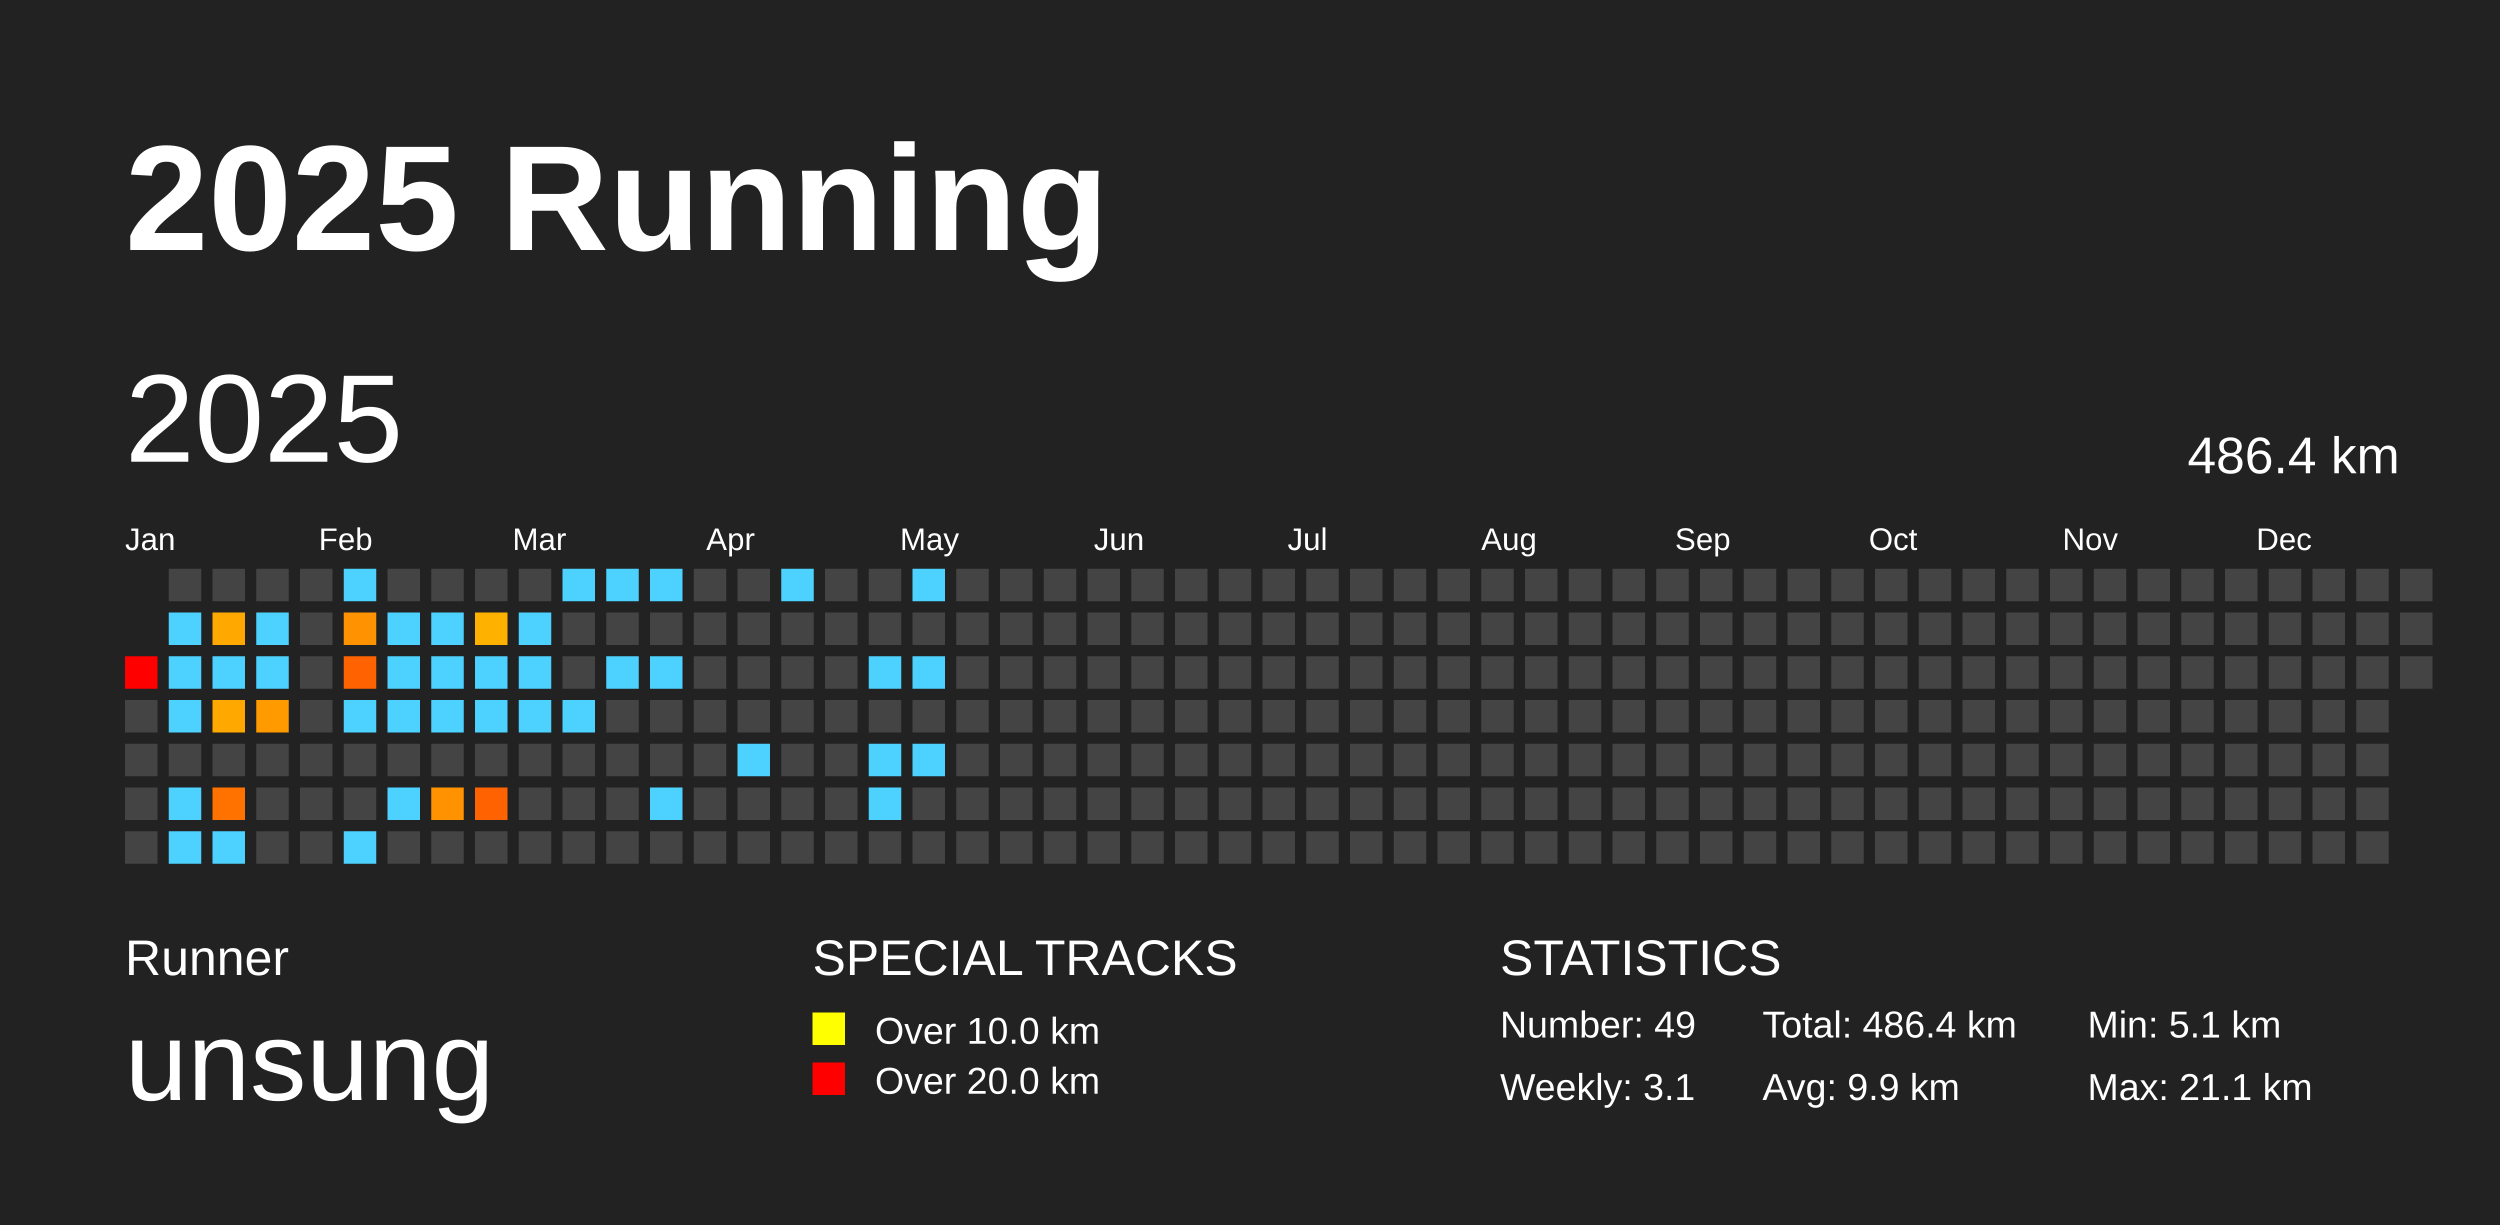
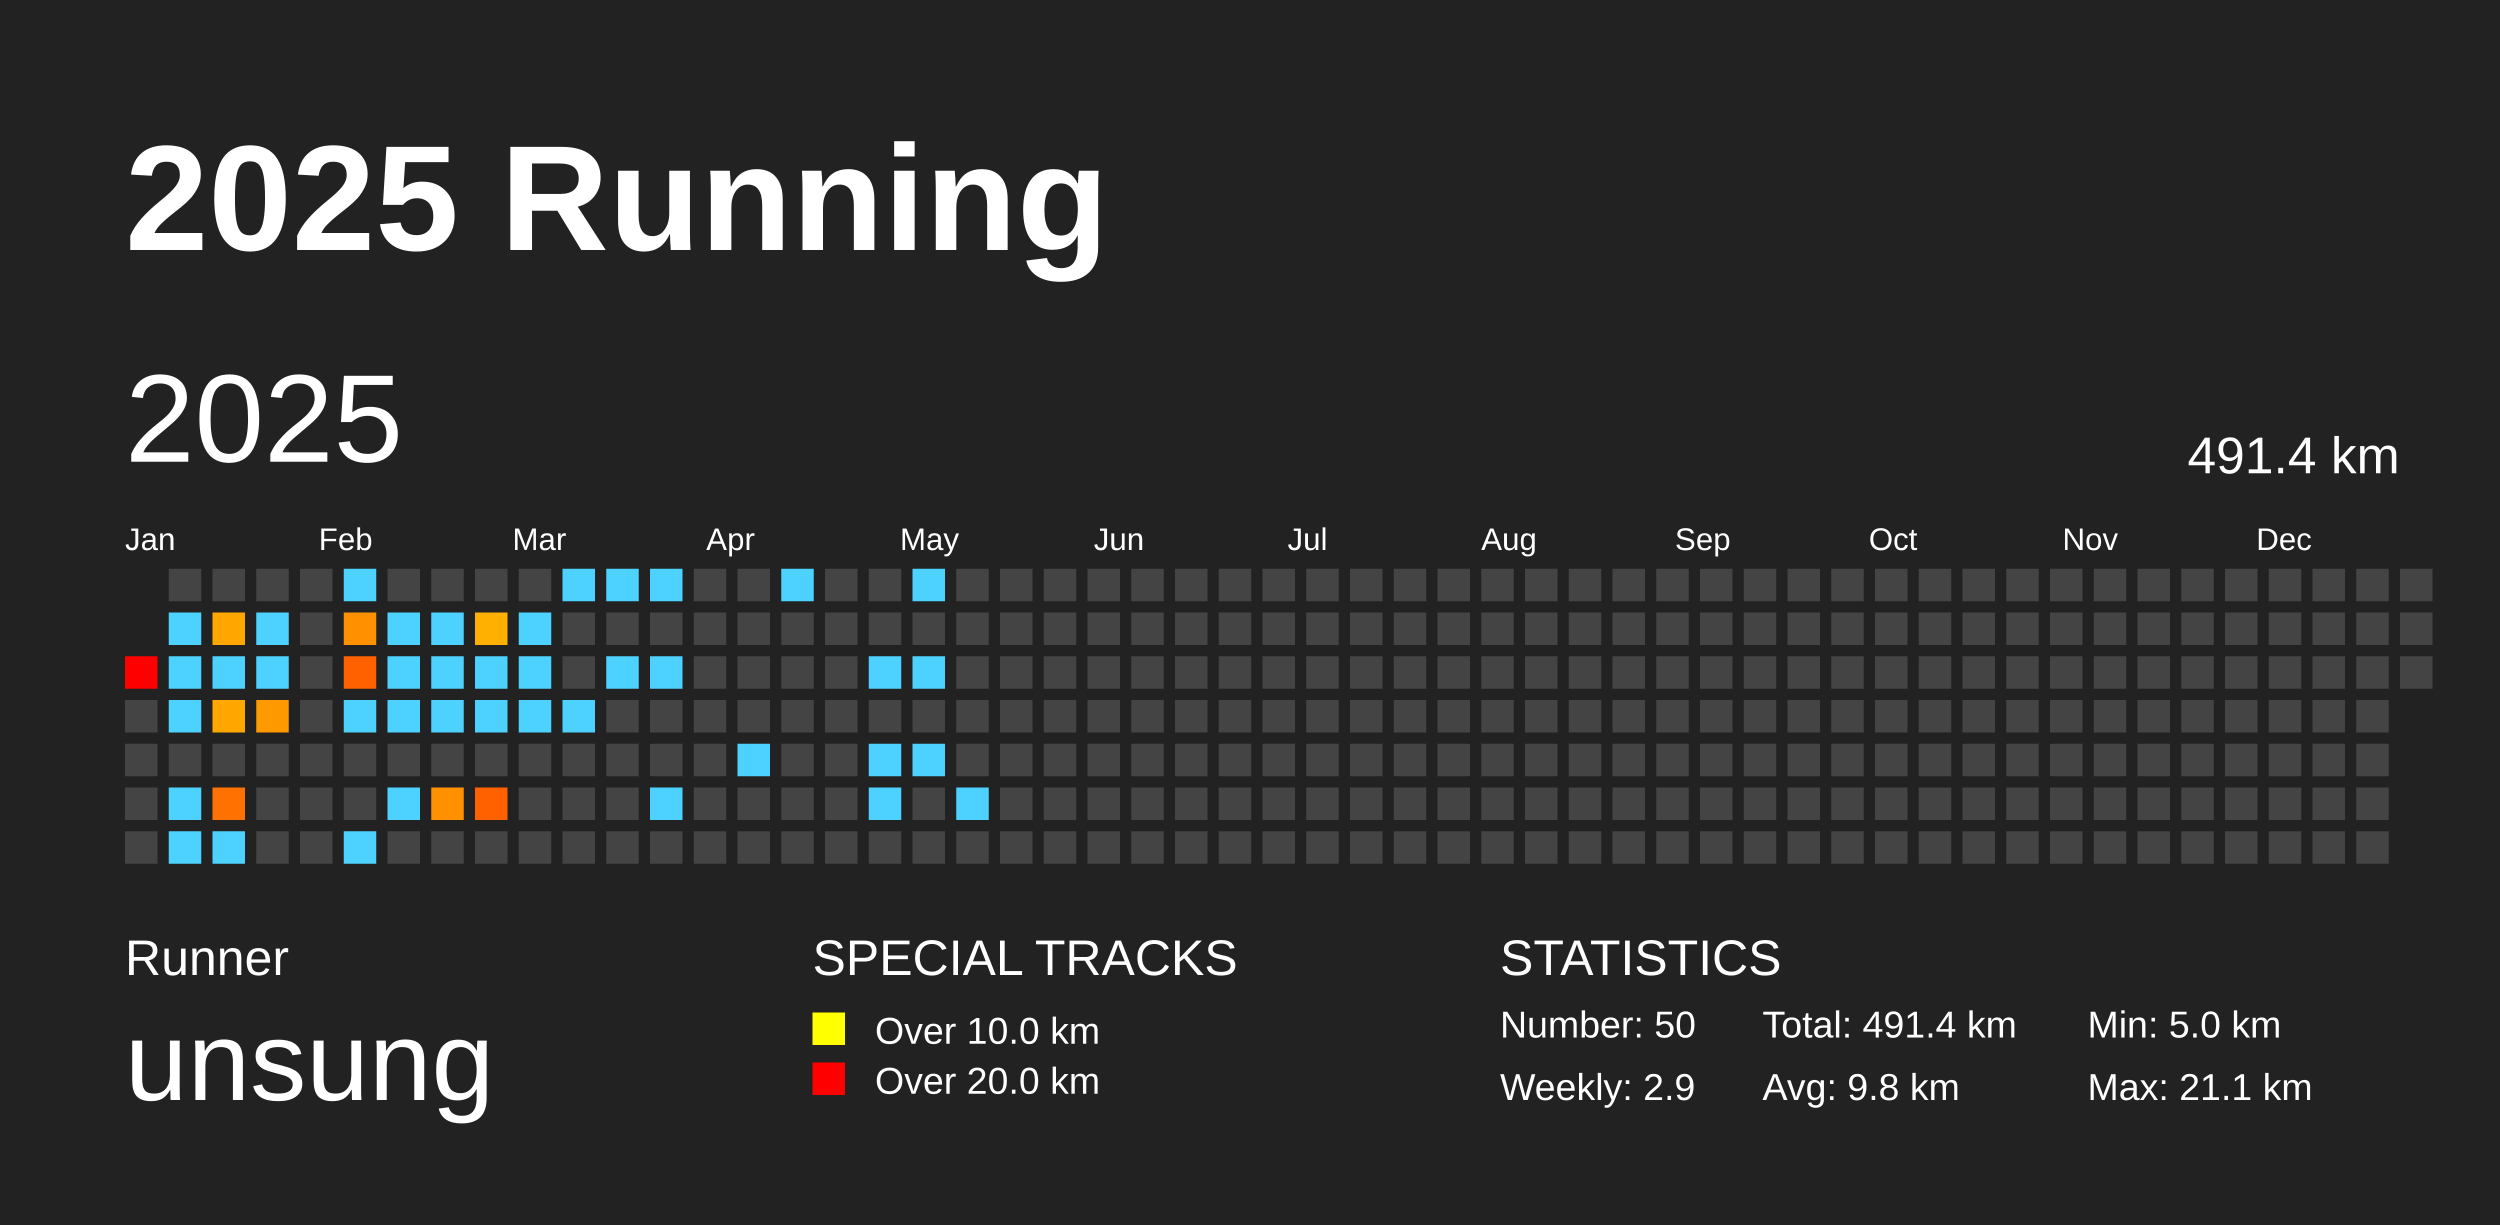
<svg xmlns="http://www.w3.org/2000/svg" baseProfile="full" height="98mm" version="1.1" viewBox="0,0,200,98" width="200mm">
  <defs />
  <rect fill="#222222" height="98" width="200" x="0" y="0" />
  <text fill="#FFFFFF" style="font-size:12px; font-family:Arial; font-weight:bold;" x="10" y="20">2025 Running</text>
  <text fill="#FFFFFF" style="font-size:4px; font-family:Arial" x="10" y="78">Runner</text>
  <text fill="#FFFFFF" style="font-size:9px; font-family:Arial" x="10" y="88">unsung</text>
  <text fill="#FFFFFF" style="font-size:4px; font-family:Arial" x="65" y="78">SPECIAL TRACKS</text>
  <rect fill="yellow" height="2.6" width="2.6" x="65" y="81" />
  <text fill="#FFFFFF" style="font-size:3px; font-family:Arial" x="70" y="83.5">Over 10.0 km</text>
  <rect fill="red" height="2.6" width="2.6" x="65" y="85" />
  <text fill="#FFFFFF" style="font-size:3px; font-family:Arial" x="70" y="87.5">Over 20.0 km</text>
  <text fill="#FFFFFF" style="font-size:4px; font-family:Arial" x="120" y="78">STATISTICS</text>
-   <text fill="#FFFFFF" style="font-size:3px; font-family:Arial" x="120" y="83">Number: 49</text>
-   <text fill="#FFFFFF" style="font-size:3px; font-family:Arial" x="120" y="88">Weekly: 3.1</text>
-   <text fill="#FFFFFF" style="font-size:3px; font-family:Arial" x="141" y="83">Total: 486.4 km</text>
-   <text fill="#FFFFFF" style="font-size:3px; font-family:Arial" x="141" y="88">Avg: 9.9 km</text>
-   <text fill="#FFFFFF" style="font-size:3px; font-family:Arial" x="167" y="83">Min: 5.1 km</text>
+   <text fill="#FFFFFF" style="font-size:3px; font-family:Arial" x="120" y="83">Number: 50</text>
+   <text fill="#FFFFFF" style="font-size:3px; font-family:Arial" x="120" y="88">Weekly: 2.9</text>
+   <text fill="#FFFFFF" style="font-size:3px; font-family:Arial" x="141" y="83">Total: 491.4 km</text>
+   <text fill="#FFFFFF" style="font-size:3px; font-family:Arial" x="141" y="88">Avg: 9.8 km</text>
+   <text fill="#FFFFFF" style="font-size:3px; font-family:Arial" x="167" y="83">Min: 5.0 km</text>
  <text fill="#FFFFFF" style="font-size:3px; font-family:Arial" x="167" y="88">Max: 21.1 km</text>
  <text dominant-baseline="hanging" fill="#FFFFFF" style="font-size:10.0px; font-family:Arial;" x="10" y="30">2025</text>
-   <text dominant-baseline="hanging" fill="#FFFFFF" style="font-size:4.125px; font-family:Arial;" x="175" y="35">486.4 km</text>
+   <text dominant-baseline="hanging" fill="#FFFFFF" style="font-size:4.125px; font-family:Arial;" x="175" y="35">491.4 km</text>
  <text fill="#FFFFFF" style="font-size:2.5px; font-family:Arial" x="10.0" y="44">Jan</text>
  <text fill="#FFFFFF" style="font-size:2.5px; font-family:Arial" x="25.5" y="44">Feb</text>
  <text fill="#FFFFFF" style="font-size:2.5px; font-family:Arial" x="41.0" y="44">Mar</text>
  <text fill="#FFFFFF" style="font-size:2.5px; font-family:Arial" x="56.5" y="44">Apr</text>
  <text fill="#FFFFFF" style="font-size:2.5px; font-family:Arial" x="72.0" y="44">May</text>
  <text fill="#FFFFFF" style="font-size:2.5px; font-family:Arial" x="87.5" y="44">Jun</text>
  <text fill="#FFFFFF" style="font-size:2.5px; font-family:Arial" x="103.0" y="44">Jul</text>
  <text fill="#FFFFFF" style="font-size:2.5px; font-family:Arial" x="118.5" y="44">Aug</text>
  <text fill="#FFFFFF" style="font-size:2.5px; font-family:Arial" x="134.0" y="44">Sep</text>
  <text fill="#FFFFFF" style="font-size:2.5px; font-family:Arial" x="149.5" y="44">Oct</text>
  <text fill="#FFFFFF" style="font-size:2.5px; font-family:Arial" x="165.0" y="44">Nov</text>
  <text fill="#FFFFFF" style="font-size:2.5px; font-family:Arial" x="180.5" y="44">Dec</text>
  <rect fill="red" height="2.6" width="2.6" x="10.0" y="52.5" />
  <rect fill="#444444" height="2.6" width="2.6" x="10.0" y="56.0" />
  <rect fill="#444444" height="2.6" width="2.6" x="10.0" y="59.5" />
  <rect fill="#444444" height="2.6" width="2.6" x="10.0" y="63.0" />
  <rect fill="#444444" height="2.6" width="2.6" x="10.0" y="66.5" />
  <rect fill="#444444" height="2.6" width="2.6" x="13.5" y="45.5" />
  <rect fill="#4dd2ff" height="2.6" width="2.6" x="13.5" y="49.0" />
  <rect fill="#4dd2ff" height="2.6" width="2.6" x="13.5" y="52.5" />
  <rect fill="#4dd2ff" height="2.6" width="2.6" x="13.5" y="56.0" />
  <rect fill="#444444" height="2.6" width="2.6" x="13.5" y="59.5" />
  <rect fill="#4dd2ff" height="2.6" width="2.6" x="13.5" y="63.0" />
  <rect fill="#4dd2ff" height="2.6" width="2.6" x="13.5" y="66.5" />
  <rect fill="#444444" height="2.6" width="2.6" x="17.0" y="45.5" />
-   <rect fill="#ffa800" height="2.6" width="2.6" x="17.0" y="49.0" />
+   <rect fill="#ffa700" height="2.6" width="2.6" x="17.0" y="49.0" />
  <rect fill="#4dd2ff" height="2.6" width="2.6" x="17.0" y="52.5" />
-   <rect fill="#ffa900" height="2.6" width="2.6" x="17.0" y="56.0" />
+   <rect fill="#ffa700" height="2.6" width="2.6" x="17.0" y="56.0" />
  <rect fill="#444444" height="2.6" width="2.6" x="17.0" y="59.5" />
-   <rect fill="#ff7200" height="2.6" width="2.6" x="17.0" y="63.0" />
+   <rect fill="#ff7100" height="2.6" width="2.6" x="17.0" y="63.0" />
  <rect fill="#4dd2ff" height="2.6" width="2.6" x="17.0" y="66.5" />
  <rect fill="#444444" height="2.6" width="2.6" x="20.5" y="45.5" />
  <rect fill="#4dd2ff" height="2.6" width="2.6" x="20.5" y="49.0" />
  <rect fill="#4dd2ff" height="2.6" width="2.6" x="20.5" y="52.5" />
-   <rect fill="#ff9a00" height="2.6" width="2.6" x="20.5" y="56.0" />
+   <rect fill="#ff9900" height="2.6" width="2.6" x="20.5" y="56.0" />
  <rect fill="#444444" height="2.6" width="2.6" x="20.5" y="59.5" />
  <rect fill="#444444" height="2.6" width="2.6" x="20.5" y="63.0" />
  <rect fill="#444444" height="2.6" width="2.6" x="20.5" y="66.5" />
  <rect fill="#444444" height="2.6" width="2.6" x="24.0" y="45.5" />
  <rect fill="#444444" height="2.6" width="2.6" x="24.0" y="49.0" />
  <rect fill="#444444" height="2.6" width="2.6" x="24.0" y="52.5" />
  <rect fill="#444444" height="2.6" width="2.6" x="24.0" y="56.0" />
  <rect fill="#444444" height="2.6" width="2.6" x="24.0" y="59.5" />
  <rect fill="#444444" height="2.6" width="2.6" x="24.0" y="63.0" />
  <rect fill="#444444" height="2.6" width="2.6" x="24.0" y="66.5" />
  <rect fill="#4dd2ff" height="2.6" width="2.6" x="27.5" y="45.5" />
-   <rect fill="#ff9200" height="2.6" width="2.6" x="27.5" y="49.0" />
-   <rect fill="#ff6200" height="2.6" width="2.6" x="27.5" y="52.5" />
+   <rect fill="#ff9000" height="2.6" width="2.6" x="27.5" y="49.0" />
+   <rect fill="#ff6100" height="2.6" width="2.6" x="27.5" y="52.5" />
  <rect fill="#4dd2ff" height="2.6" width="2.6" x="27.5" y="56.0" />
  <rect fill="#444444" height="2.6" width="2.6" x="27.5" y="59.5" />
  <rect fill="#444444" height="2.6" width="2.6" x="27.5" y="63.0" />
  <rect fill="#4dd2ff" height="2.6" width="2.6" x="27.5" y="66.5" />
  <rect fill="#444444" height="2.6" width="2.6" x="31.0" y="45.5" />
  <rect fill="#4dd2ff" height="2.6" width="2.6" x="31.0" y="49.0" />
  <rect fill="#4dd2ff" height="2.6" width="2.6" x="31.0" y="52.5" />
  <rect fill="#4dd2ff" height="2.6" width="2.6" x="31.0" y="56.0" />
  <rect fill="#444444" height="2.6" width="2.6" x="31.0" y="59.5" />
  <rect fill="#4dd2ff" height="2.6" width="2.6" x="31.0" y="63.0" />
  <rect fill="#444444" height="2.6" width="2.6" x="31.0" y="66.5" />
  <rect fill="#444444" height="2.6" width="2.6" x="34.5" y="45.5" />
  <rect fill="#4dd2ff" height="2.6" width="2.6" x="34.5" y="49.0" />
  <rect fill="#4dd2ff" height="2.6" width="2.6" x="34.5" y="52.5" />
  <rect fill="#4dd2ff" height="2.6" width="2.6" x="34.5" y="56.0" />
  <rect fill="#444444" height="2.6" width="2.6" x="34.5" y="59.5" />
-   <rect fill="#ff9200" height="2.6" width="2.6" x="34.5" y="63.0" />
+   <rect fill="#ff9100" height="2.6" width="2.6" x="34.5" y="63.0" />
  <rect fill="#444444" height="2.6" width="2.6" x="34.5" y="66.5" />
  <rect fill="#444444" height="2.6" width="2.6" x="38.0" y="45.5" />
-   <rect fill="#ffb100" height="2.6" width="2.6" x="38.0" y="49.0" />
+   <rect fill="#ffb000" height="2.6" width="2.6" x="38.0" y="49.0" />
  <rect fill="#4dd2ff" height="2.6" width="2.6" x="38.0" y="52.5" />
  <rect fill="#4dd2ff" height="2.6" width="2.6" x="38.0" y="56.0" />
  <rect fill="#444444" height="2.6" width="2.6" x="38.0" y="59.5" />
-   <rect fill="#ff6200" height="2.6" width="2.6" x="38.0" y="63.0" />
+   <rect fill="#ff6100" height="2.6" width="2.6" x="38.0" y="63.0" />
  <rect fill="#444444" height="2.6" width="2.6" x="38.0" y="66.5" />
  <rect fill="#444444" height="2.6" width="2.6" x="41.5" y="45.5" />
  <rect fill="#4dd2ff" height="2.6" width="2.6" x="41.5" y="49.0" />
  <rect fill="#4dd2ff" height="2.6" width="2.6" x="41.5" y="52.5" />
  <rect fill="#4dd2ff" height="2.6" width="2.6" x="41.5" y="56.0" />
  <rect fill="#444444" height="2.6" width="2.6" x="41.5" y="59.5" />
  <rect fill="#444444" height="2.6" width="2.6" x="41.5" y="63.0" />
  <rect fill="#444444" height="2.6" width="2.6" x="41.5" y="66.5" />
  <rect fill="#4dd2ff" height="2.6" width="2.6" x="45.0" y="45.5" />
  <rect fill="#444444" height="2.6" width="2.6" x="45.0" y="49.0" />
  <rect fill="#444444" height="2.6" width="2.6" x="45.0" y="52.5" />
  <rect fill="#4dd2ff" height="2.6" width="2.6" x="45.0" y="56.0" />
  <rect fill="#444444" height="2.6" width="2.6" x="45.0" y="59.5" />
  <rect fill="#444444" height="2.6" width="2.6" x="45.0" y="63.0" />
  <rect fill="#444444" height="2.6" width="2.6" x="45.0" y="66.5" />
  <rect fill="#4dd2ff" height="2.6" width="2.6" x="48.5" y="45.5" />
  <rect fill="#444444" height="2.6" width="2.6" x="48.5" y="49.0" />
  <rect fill="#4dd2ff" height="2.6" width="2.6" x="48.5" y="52.5" />
  <rect fill="#444444" height="2.6" width="2.6" x="48.5" y="56.0" />
  <rect fill="#444444" height="2.6" width="2.6" x="48.5" y="59.5" />
  <rect fill="#444444" height="2.6" width="2.6" x="48.5" y="63.0" />
  <rect fill="#444444" height="2.6" width="2.6" x="48.5" y="66.5" />
  <rect fill="#4dd2ff" height="2.6" width="2.6" x="52.0" y="45.5" />
  <rect fill="#444444" height="2.6" width="2.6" x="52.0" y="49.0" />
  <rect fill="#4dd2ff" height="2.6" width="2.6" x="52.0" y="52.5" />
  <rect fill="#444444" height="2.6" width="2.6" x="52.0" y="56.0" />
  <rect fill="#444444" height="2.6" width="2.6" x="52.0" y="59.5" />
  <rect fill="#4dd2ff" height="2.6" width="2.6" x="52.0" y="63.0" />
  <rect fill="#444444" height="2.6" width="2.6" x="52.0" y="66.5" />
  <rect fill="#444444" height="2.6" width="2.6" x="55.5" y="45.5" />
  <rect fill="#444444" height="2.6" width="2.6" x="55.5" y="49.0" />
  <rect fill="#444444" height="2.6" width="2.6" x="55.5" y="52.5" />
  <rect fill="#444444" height="2.6" width="2.6" x="55.5" y="56.0" />
  <rect fill="#444444" height="2.6" width="2.6" x="55.5" y="59.5" />
  <rect fill="#444444" height="2.6" width="2.6" x="55.5" y="63.0" />
  <rect fill="#444444" height="2.6" width="2.6" x="55.5" y="66.5" />
  <rect fill="#444444" height="2.6" width="2.6" x="59.0" y="45.5" />
  <rect fill="#444444" height="2.6" width="2.6" x="59.0" y="49.0" />
  <rect fill="#444444" height="2.6" width="2.6" x="59.0" y="52.5" />
  <rect fill="#444444" height="2.6" width="2.6" x="59.0" y="56.0" />
  <rect fill="#4dd2ff" height="2.6" width="2.6" x="59.0" y="59.5" />
  <rect fill="#444444" height="2.6" width="2.6" x="59.0" y="63.0" />
  <rect fill="#444444" height="2.6" width="2.6" x="59.0" y="66.5" />
  <rect fill="#4dd2ff" height="2.6" width="2.6" x="62.5" y="45.5" />
  <rect fill="#444444" height="2.6" width="2.6" x="62.5" y="49.0" />
  <rect fill="#444444" height="2.6" width="2.6" x="62.5" y="52.5" />
  <rect fill="#444444" height="2.6" width="2.6" x="62.5" y="56.0" />
  <rect fill="#444444" height="2.6" width="2.6" x="62.5" y="59.5" />
  <rect fill="#444444" height="2.6" width="2.6" x="62.5" y="63.0" />
  <rect fill="#444444" height="2.6" width="2.6" x="62.5" y="66.5" />
  <rect fill="#444444" height="2.6" width="2.6" x="66.0" y="45.5" />
  <rect fill="#444444" height="2.6" width="2.6" x="66.0" y="49.0" />
  <rect fill="#444444" height="2.6" width="2.6" x="66.0" y="52.5" />
  <rect fill="#444444" height="2.6" width="2.6" x="66.0" y="56.0" />
  <rect fill="#444444" height="2.6" width="2.6" x="66.0" y="59.5" />
  <rect fill="#444444" height="2.6" width="2.6" x="66.0" y="63.0" />
  <rect fill="#444444" height="2.6" width="2.6" x="66.0" y="66.5" />
  <rect fill="#444444" height="2.6" width="2.6" x="69.5" y="45.5" />
  <rect fill="#444444" height="2.6" width="2.6" x="69.5" y="49.0" />
  <rect fill="#4dd2ff" height="2.6" width="2.6" x="69.5" y="52.5" />
  <rect fill="#444444" height="2.6" width="2.6" x="69.5" y="56.0" />
  <rect fill="#4dd2ff" height="2.6" width="2.6" x="69.5" y="59.5" />
  <rect fill="#4dd2ff" height="2.6" width="2.6" x="69.5" y="63.0" />
  <rect fill="#444444" height="2.6" width="2.6" x="69.5" y="66.5" />
  <rect fill="#4dd2ff" height="2.6" width="2.6" x="73.0" y="45.5" />
  <rect fill="#444444" height="2.6" width="2.6" x="73.0" y="49.0" />
  <rect fill="#4dd2ff" height="2.6" width="2.6" x="73.0" y="52.5" />
  <rect fill="#444444" height="2.6" width="2.6" x="73.0" y="56.0" />
  <rect fill="#4dd2ff" height="2.6" width="2.6" x="73.0" y="59.5" />
  <rect fill="#444444" height="2.6" width="2.6" x="73.0" y="63.0" />
  <rect fill="#444444" height="2.6" width="2.6" x="73.0" y="66.5" />
  <rect fill="#444444" height="2.6" width="2.6" x="76.5" y="45.5" />
  <rect fill="#444444" height="2.6" width="2.6" x="76.5" y="49.0" />
  <rect fill="#444444" height="2.6" width="2.6" x="76.5" y="52.5" />
  <rect fill="#444444" height="2.6" width="2.6" x="76.5" y="56.0" />
  <rect fill="#444444" height="2.6" width="2.6" x="76.5" y="59.5" />
-   <rect fill="#444444" height="2.6" width="2.6" x="76.5" y="63.0" />
+   <rect fill="#4dd2ff" height="2.6" width="2.6" x="76.5" y="63.0" />
  <rect fill="#444444" height="2.6" width="2.6" x="76.5" y="66.5" />
  <rect fill="#444444" height="2.6" width="2.6" x="80.0" y="45.5" />
  <rect fill="#444444" height="2.6" width="2.6" x="80.0" y="49.0" />
  <rect fill="#444444" height="2.6" width="2.6" x="80.0" y="52.5" />
  <rect fill="#444444" height="2.6" width="2.6" x="80.0" y="56.0" />
  <rect fill="#444444" height="2.6" width="2.6" x="80.0" y="59.5" />
  <rect fill="#444444" height="2.6" width="2.6" x="80.0" y="63.0" />
  <rect fill="#444444" height="2.6" width="2.6" x="80.0" y="66.5" />
  <rect fill="#444444" height="2.6" width="2.6" x="83.5" y="45.5" />
  <rect fill="#444444" height="2.6" width="2.6" x="83.5" y="49.0" />
  <rect fill="#444444" height="2.6" width="2.6" x="83.5" y="52.5" />
  <rect fill="#444444" height="2.6" width="2.6" x="83.5" y="56.0" />
  <rect fill="#444444" height="2.6" width="2.6" x="83.5" y="59.5" />
  <rect fill="#444444" height="2.6" width="2.6" x="83.5" y="63.0" />
  <rect fill="#444444" height="2.6" width="2.6" x="83.5" y="66.5" />
  <rect fill="#444444" height="2.6" width="2.6" x="87.0" y="45.5" />
  <rect fill="#444444" height="2.6" width="2.6" x="87.0" y="49.0" />
  <rect fill="#444444" height="2.6" width="2.6" x="87.0" y="52.5" />
  <rect fill="#444444" height="2.6" width="2.6" x="87.0" y="56.0" />
  <rect fill="#444444" height="2.6" width="2.6" x="87.0" y="59.5" />
  <rect fill="#444444" height="2.6" width="2.6" x="87.0" y="63.0" />
  <rect fill="#444444" height="2.6" width="2.6" x="87.0" y="66.5" />
  <rect fill="#444444" height="2.6" width="2.6" x="90.5" y="45.5" />
  <rect fill="#444444" height="2.6" width="2.6" x="90.5" y="49.0" />
  <rect fill="#444444" height="2.6" width="2.6" x="90.5" y="52.5" />
  <rect fill="#444444" height="2.6" width="2.6" x="90.5" y="56.0" />
  <rect fill="#444444" height="2.6" width="2.6" x="90.5" y="59.5" />
  <rect fill="#444444" height="2.6" width="2.6" x="90.5" y="63.0" />
  <rect fill="#444444" height="2.6" width="2.6" x="90.5" y="66.5" />
  <rect fill="#444444" height="2.6" width="2.6" x="94.0" y="45.5" />
  <rect fill="#444444" height="2.6" width="2.6" x="94.0" y="49.0" />
  <rect fill="#444444" height="2.6" width="2.6" x="94.0" y="52.5" />
  <rect fill="#444444" height="2.6" width="2.6" x="94.0" y="56.0" />
  <rect fill="#444444" height="2.6" width="2.6" x="94.0" y="59.5" />
  <rect fill="#444444" height="2.6" width="2.6" x="94.0" y="63.0" />
  <rect fill="#444444" height="2.6" width="2.6" x="94.0" y="66.5" />
  <rect fill="#444444" height="2.6" width="2.6" x="97.5" y="45.5" />
  <rect fill="#444444" height="2.6" width="2.6" x="97.5" y="49.0" />
  <rect fill="#444444" height="2.6" width="2.6" x="97.5" y="52.5" />
  <rect fill="#444444" height="2.6" width="2.6" x="97.5" y="56.0" />
  <rect fill="#444444" height="2.6" width="2.6" x="97.5" y="59.5" />
  <rect fill="#444444" height="2.6" width="2.6" x="97.5" y="63.0" />
  <rect fill="#444444" height="2.6" width="2.6" x="97.5" y="66.5" />
  <rect fill="#444444" height="2.6" width="2.6" x="101.0" y="45.5" />
  <rect fill="#444444" height="2.6" width="2.6" x="101.0" y="49.0" />
  <rect fill="#444444" height="2.6" width="2.6" x="101.0" y="52.5" />
  <rect fill="#444444" height="2.6" width="2.6" x="101.0" y="56.0" />
  <rect fill="#444444" height="2.6" width="2.6" x="101.0" y="59.5" />
  <rect fill="#444444" height="2.6" width="2.6" x="101.0" y="63.0" />
  <rect fill="#444444" height="2.6" width="2.6" x="101.0" y="66.5" />
  <rect fill="#444444" height="2.6" width="2.6" x="104.5" y="45.5" />
  <rect fill="#444444" height="2.6" width="2.6" x="104.5" y="49.0" />
  <rect fill="#444444" height="2.6" width="2.6" x="104.5" y="52.5" />
  <rect fill="#444444" height="2.6" width="2.6" x="104.5" y="56.0" />
  <rect fill="#444444" height="2.6" width="2.6" x="104.5" y="59.5" />
  <rect fill="#444444" height="2.6" width="2.6" x="104.5" y="63.0" />
  <rect fill="#444444" height="2.6" width="2.6" x="104.5" y="66.5" />
  <rect fill="#444444" height="2.6" width="2.6" x="108.0" y="45.5" />
  <rect fill="#444444" height="2.6" width="2.6" x="108.0" y="49.0" />
  <rect fill="#444444" height="2.6" width="2.6" x="108.0" y="52.5" />
  <rect fill="#444444" height="2.6" width="2.6" x="108.0" y="56.0" />
  <rect fill="#444444" height="2.6" width="2.6" x="108.0" y="59.5" />
  <rect fill="#444444" height="2.6" width="2.6" x="108.0" y="63.0" />
  <rect fill="#444444" height="2.6" width="2.6" x="108.0" y="66.5" />
  <rect fill="#444444" height="2.6" width="2.6" x="111.5" y="45.5" />
  <rect fill="#444444" height="2.6" width="2.6" x="111.5" y="49.0" />
  <rect fill="#444444" height="2.6" width="2.6" x="111.5" y="52.5" />
  <rect fill="#444444" height="2.6" width="2.6" x="111.5" y="56.0" />
  <rect fill="#444444" height="2.6" width="2.6" x="111.5" y="59.5" />
  <rect fill="#444444" height="2.6" width="2.6" x="111.5" y="63.0" />
  <rect fill="#444444" height="2.6" width="2.6" x="111.5" y="66.5" />
  <rect fill="#444444" height="2.6" width="2.6" x="115.0" y="45.5" />
  <rect fill="#444444" height="2.6" width="2.6" x="115.0" y="49.0" />
  <rect fill="#444444" height="2.6" width="2.6" x="115.0" y="52.5" />
  <rect fill="#444444" height="2.6" width="2.6" x="115.0" y="56.0" />
  <rect fill="#444444" height="2.6" width="2.6" x="115.0" y="59.5" />
  <rect fill="#444444" height="2.6" width="2.6" x="115.0" y="63.0" />
  <rect fill="#444444" height="2.6" width="2.6" x="115.0" y="66.5" />
  <rect fill="#444444" height="2.6" width="2.6" x="118.5" y="45.5" />
  <rect fill="#444444" height="2.6" width="2.6" x="118.5" y="49.0" />
  <rect fill="#444444" height="2.6" width="2.6" x="118.5" y="52.5" />
  <rect fill="#444444" height="2.6" width="2.6" x="118.5" y="56.0" />
  <rect fill="#444444" height="2.6" width="2.6" x="118.5" y="59.5" />
  <rect fill="#444444" height="2.6" width="2.6" x="118.5" y="63.0" />
  <rect fill="#444444" height="2.6" width="2.6" x="118.5" y="66.5" />
  <rect fill="#444444" height="2.6" width="2.6" x="122.0" y="45.5" />
  <rect fill="#444444" height="2.6" width="2.6" x="122.0" y="49.0" />
  <rect fill="#444444" height="2.6" width="2.6" x="122.0" y="52.5" />
  <rect fill="#444444" height="2.6" width="2.6" x="122.0" y="56.0" />
  <rect fill="#444444" height="2.6" width="2.6" x="122.0" y="59.5" />
  <rect fill="#444444" height="2.6" width="2.6" x="122.0" y="63.0" />
  <rect fill="#444444" height="2.6" width="2.6" x="122.0" y="66.5" />
  <rect fill="#444444" height="2.6" width="2.6" x="125.5" y="45.5" />
  <rect fill="#444444" height="2.6" width="2.6" x="125.5" y="49.0" />
  <rect fill="#444444" height="2.6" width="2.6" x="125.5" y="52.5" />
  <rect fill="#444444" height="2.6" width="2.6" x="125.5" y="56.0" />
  <rect fill="#444444" height="2.6" width="2.6" x="125.5" y="59.5" />
  <rect fill="#444444" height="2.6" width="2.6" x="125.5" y="63.0" />
  <rect fill="#444444" height="2.6" width="2.6" x="125.5" y="66.5" />
  <rect fill="#444444" height="2.6" width="2.6" x="129.0" y="45.5" />
  <rect fill="#444444" height="2.6" width="2.6" x="129.0" y="49.0" />
  <rect fill="#444444" height="2.6" width="2.6" x="129.0" y="52.5" />
  <rect fill="#444444" height="2.6" width="2.6" x="129.0" y="56.0" />
  <rect fill="#444444" height="2.6" width="2.6" x="129.0" y="59.5" />
  <rect fill="#444444" height="2.6" width="2.6" x="129.0" y="63.0" />
  <rect fill="#444444" height="2.6" width="2.6" x="129.0" y="66.5" />
  <rect fill="#444444" height="2.6" width="2.6" x="132.5" y="45.5" />
  <rect fill="#444444" height="2.6" width="2.6" x="132.5" y="49.0" />
  <rect fill="#444444" height="2.6" width="2.6" x="132.5" y="52.5" />
  <rect fill="#444444" height="2.6" width="2.6" x="132.5" y="56.0" />
  <rect fill="#444444" height="2.6" width="2.6" x="132.5" y="59.5" />
  <rect fill="#444444" height="2.6" width="2.6" x="132.5" y="63.0" />
  <rect fill="#444444" height="2.6" width="2.6" x="132.5" y="66.5" />
  <rect fill="#444444" height="2.6" width="2.6" x="136.0" y="45.5" />
  <rect fill="#444444" height="2.6" width="2.6" x="136.0" y="49.0" />
  <rect fill="#444444" height="2.6" width="2.6" x="136.0" y="52.5" />
  <rect fill="#444444" height="2.6" width="2.6" x="136.0" y="56.0" />
  <rect fill="#444444" height="2.6" width="2.6" x="136.0" y="59.5" />
  <rect fill="#444444" height="2.6" width="2.6" x="136.0" y="63.0" />
  <rect fill="#444444" height="2.6" width="2.6" x="136.0" y="66.5" />
  <rect fill="#444444" height="2.6" width="2.6" x="139.5" y="45.5" />
  <rect fill="#444444" height="2.6" width="2.6" x="139.5" y="49.0" />
  <rect fill="#444444" height="2.6" width="2.6" x="139.5" y="52.5" />
  <rect fill="#444444" height="2.6" width="2.6" x="139.5" y="56.0" />
  <rect fill="#444444" height="2.6" width="2.6" x="139.5" y="59.5" />
  <rect fill="#444444" height="2.6" width="2.6" x="139.5" y="63.0" />
  <rect fill="#444444" height="2.6" width="2.6" x="139.5" y="66.5" />
  <rect fill="#444444" height="2.6" width="2.6" x="143.0" y="45.5" />
  <rect fill="#444444" height="2.6" width="2.6" x="143.0" y="49.0" />
  <rect fill="#444444" height="2.6" width="2.6" x="143.0" y="52.5" />
  <rect fill="#444444" height="2.6" width="2.6" x="143.0" y="56.0" />
  <rect fill="#444444" height="2.6" width="2.6" x="143.0" y="59.5" />
  <rect fill="#444444" height="2.6" width="2.6" x="143.0" y="63.0" />
  <rect fill="#444444" height="2.6" width="2.6" x="143.0" y="66.5" />
  <rect fill="#444444" height="2.6" width="2.6" x="146.5" y="45.5" />
  <rect fill="#444444" height="2.6" width="2.6" x="146.5" y="49.0" />
  <rect fill="#444444" height="2.6" width="2.6" x="146.5" y="52.5" />
  <rect fill="#444444" height="2.6" width="2.6" x="146.5" y="56.0" />
  <rect fill="#444444" height="2.6" width="2.6" x="146.5" y="59.5" />
  <rect fill="#444444" height="2.6" width="2.6" x="146.5" y="63.0" />
  <rect fill="#444444" height="2.6" width="2.6" x="146.5" y="66.5" />
  <rect fill="#444444" height="2.6" width="2.6" x="150.0" y="45.5" />
  <rect fill="#444444" height="2.6" width="2.6" x="150.0" y="49.0" />
  <rect fill="#444444" height="2.6" width="2.6" x="150.0" y="52.5" />
  <rect fill="#444444" height="2.6" width="2.6" x="150.0" y="56.0" />
  <rect fill="#444444" height="2.6" width="2.6" x="150.0" y="59.5" />
  <rect fill="#444444" height="2.6" width="2.6" x="150.0" y="63.0" />
  <rect fill="#444444" height="2.6" width="2.6" x="150.0" y="66.5" />
  <rect fill="#444444" height="2.6" width="2.6" x="153.5" y="45.5" />
  <rect fill="#444444" height="2.6" width="2.6" x="153.5" y="49.0" />
  <rect fill="#444444" height="2.6" width="2.6" x="153.5" y="52.5" />
  <rect fill="#444444" height="2.6" width="2.6" x="153.5" y="56.0" />
  <rect fill="#444444" height="2.6" width="2.6" x="153.5" y="59.5" />
  <rect fill="#444444" height="2.6" width="2.6" x="153.5" y="63.0" />
  <rect fill="#444444" height="2.6" width="2.6" x="153.5" y="66.5" />
  <rect fill="#444444" height="2.6" width="2.6" x="157.0" y="45.5" />
  <rect fill="#444444" height="2.6" width="2.6" x="157.0" y="49.0" />
  <rect fill="#444444" height="2.6" width="2.6" x="157.0" y="52.5" />
  <rect fill="#444444" height="2.6" width="2.6" x="157.0" y="56.0" />
  <rect fill="#444444" height="2.6" width="2.6" x="157.0" y="59.5" />
  <rect fill="#444444" height="2.6" width="2.6" x="157.0" y="63.0" />
  <rect fill="#444444" height="2.6" width="2.6" x="157.0" y="66.5" />
  <rect fill="#444444" height="2.6" width="2.6" x="160.5" y="45.5" />
  <rect fill="#444444" height="2.6" width="2.6" x="160.5" y="49.0" />
  <rect fill="#444444" height="2.6" width="2.6" x="160.5" y="52.5" />
  <rect fill="#444444" height="2.6" width="2.6" x="160.5" y="56.0" />
  <rect fill="#444444" height="2.6" width="2.6" x="160.5" y="59.5" />
  <rect fill="#444444" height="2.6" width="2.6" x="160.5" y="63.0" />
  <rect fill="#444444" height="2.6" width="2.6" x="160.5" y="66.5" />
  <rect fill="#444444" height="2.6" width="2.6" x="164.0" y="45.5" />
  <rect fill="#444444" height="2.6" width="2.6" x="164.0" y="49.0" />
  <rect fill="#444444" height="2.6" width="2.6" x="164.0" y="52.5" />
  <rect fill="#444444" height="2.6" width="2.6" x="164.0" y="56.0" />
  <rect fill="#444444" height="2.6" width="2.6" x="164.0" y="59.5" />
  <rect fill="#444444" height="2.6" width="2.6" x="164.0" y="63.0" />
  <rect fill="#444444" height="2.6" width="2.6" x="164.0" y="66.5" />
  <rect fill="#444444" height="2.6" width="2.6" x="167.5" y="45.5" />
  <rect fill="#444444" height="2.6" width="2.6" x="167.5" y="49.0" />
  <rect fill="#444444" height="2.6" width="2.6" x="167.5" y="52.5" />
  <rect fill="#444444" height="2.6" width="2.6" x="167.5" y="56.0" />
  <rect fill="#444444" height="2.6" width="2.6" x="167.5" y="59.5" />
  <rect fill="#444444" height="2.6" width="2.6" x="167.5" y="63.0" />
  <rect fill="#444444" height="2.6" width="2.6" x="167.5" y="66.5" />
  <rect fill="#444444" height="2.6" width="2.6" x="171.0" y="45.5" />
  <rect fill="#444444" height="2.6" width="2.6" x="171.0" y="49.0" />
  <rect fill="#444444" height="2.6" width="2.6" x="171.0" y="52.5" />
  <rect fill="#444444" height="2.6" width="2.6" x="171.0" y="56.0" />
  <rect fill="#444444" height="2.6" width="2.6" x="171.0" y="59.5" />
  <rect fill="#444444" height="2.6" width="2.6" x="171.0" y="63.0" />
  <rect fill="#444444" height="2.6" width="2.6" x="171.0" y="66.5" />
  <rect fill="#444444" height="2.6" width="2.6" x="174.5" y="45.5" />
  <rect fill="#444444" height="2.6" width="2.6" x="174.5" y="49.0" />
  <rect fill="#444444" height="2.6" width="2.6" x="174.5" y="52.5" />
  <rect fill="#444444" height="2.6" width="2.6" x="174.5" y="56.0" />
  <rect fill="#444444" height="2.6" width="2.6" x="174.5" y="59.5" />
  <rect fill="#444444" height="2.6" width="2.6" x="174.5" y="63.0" />
  <rect fill="#444444" height="2.6" width="2.6" x="174.5" y="66.5" />
  <rect fill="#444444" height="2.6" width="2.6" x="178.0" y="45.5" />
  <rect fill="#444444" height="2.6" width="2.6" x="178.0" y="49.0" />
  <rect fill="#444444" height="2.6" width="2.6" x="178.0" y="52.5" />
  <rect fill="#444444" height="2.6" width="2.6" x="178.0" y="56.0" />
  <rect fill="#444444" height="2.6" width="2.6" x="178.0" y="59.5" />
  <rect fill="#444444" height="2.6" width="2.6" x="178.0" y="63.0" />
  <rect fill="#444444" height="2.6" width="2.6" x="178.0" y="66.5" />
  <rect fill="#444444" height="2.6" width="2.6" x="181.5" y="45.5" />
  <rect fill="#444444" height="2.6" width="2.6" x="181.5" y="49.0" />
  <rect fill="#444444" height="2.6" width="2.6" x="181.5" y="52.5" />
  <rect fill="#444444" height="2.6" width="2.6" x="181.5" y="56.0" />
  <rect fill="#444444" height="2.6" width="2.6" x="181.5" y="59.5" />
  <rect fill="#444444" height="2.6" width="2.6" x="181.5" y="63.0" />
  <rect fill="#444444" height="2.6" width="2.6" x="181.5" y="66.5" />
  <rect fill="#444444" height="2.6" width="2.6" x="185.0" y="45.5" />
  <rect fill="#444444" height="2.6" width="2.6" x="185.0" y="49.0" />
  <rect fill="#444444" height="2.6" width="2.6" x="185.0" y="52.5" />
  <rect fill="#444444" height="2.6" width="2.6" x="185.0" y="56.0" />
  <rect fill="#444444" height="2.6" width="2.6" x="185.0" y="59.5" />
  <rect fill="#444444" height="2.6" width="2.6" x="185.0" y="63.0" />
  <rect fill="#444444" height="2.6" width="2.6" x="185.0" y="66.5" />
  <rect fill="#444444" height="2.6" width="2.6" x="188.5" y="45.5" />
  <rect fill="#444444" height="2.6" width="2.6" x="188.5" y="49.0" />
  <rect fill="#444444" height="2.6" width="2.6" x="188.5" y="52.5" />
  <rect fill="#444444" height="2.6" width="2.6" x="188.5" y="56.0" />
  <rect fill="#444444" height="2.6" width="2.6" x="188.5" y="59.5" />
  <rect fill="#444444" height="2.6" width="2.6" x="188.5" y="63.0" />
  <rect fill="#444444" height="2.6" width="2.6" x="188.5" y="66.5" />
  <rect fill="#444444" height="2.6" width="2.6" x="192.0" y="45.5" />
  <rect fill="#444444" height="2.6" width="2.6" x="192.0" y="49.0" />
  <rect fill="#444444" height="2.6" width="2.6" x="192.0" y="52.5" />
</svg>
